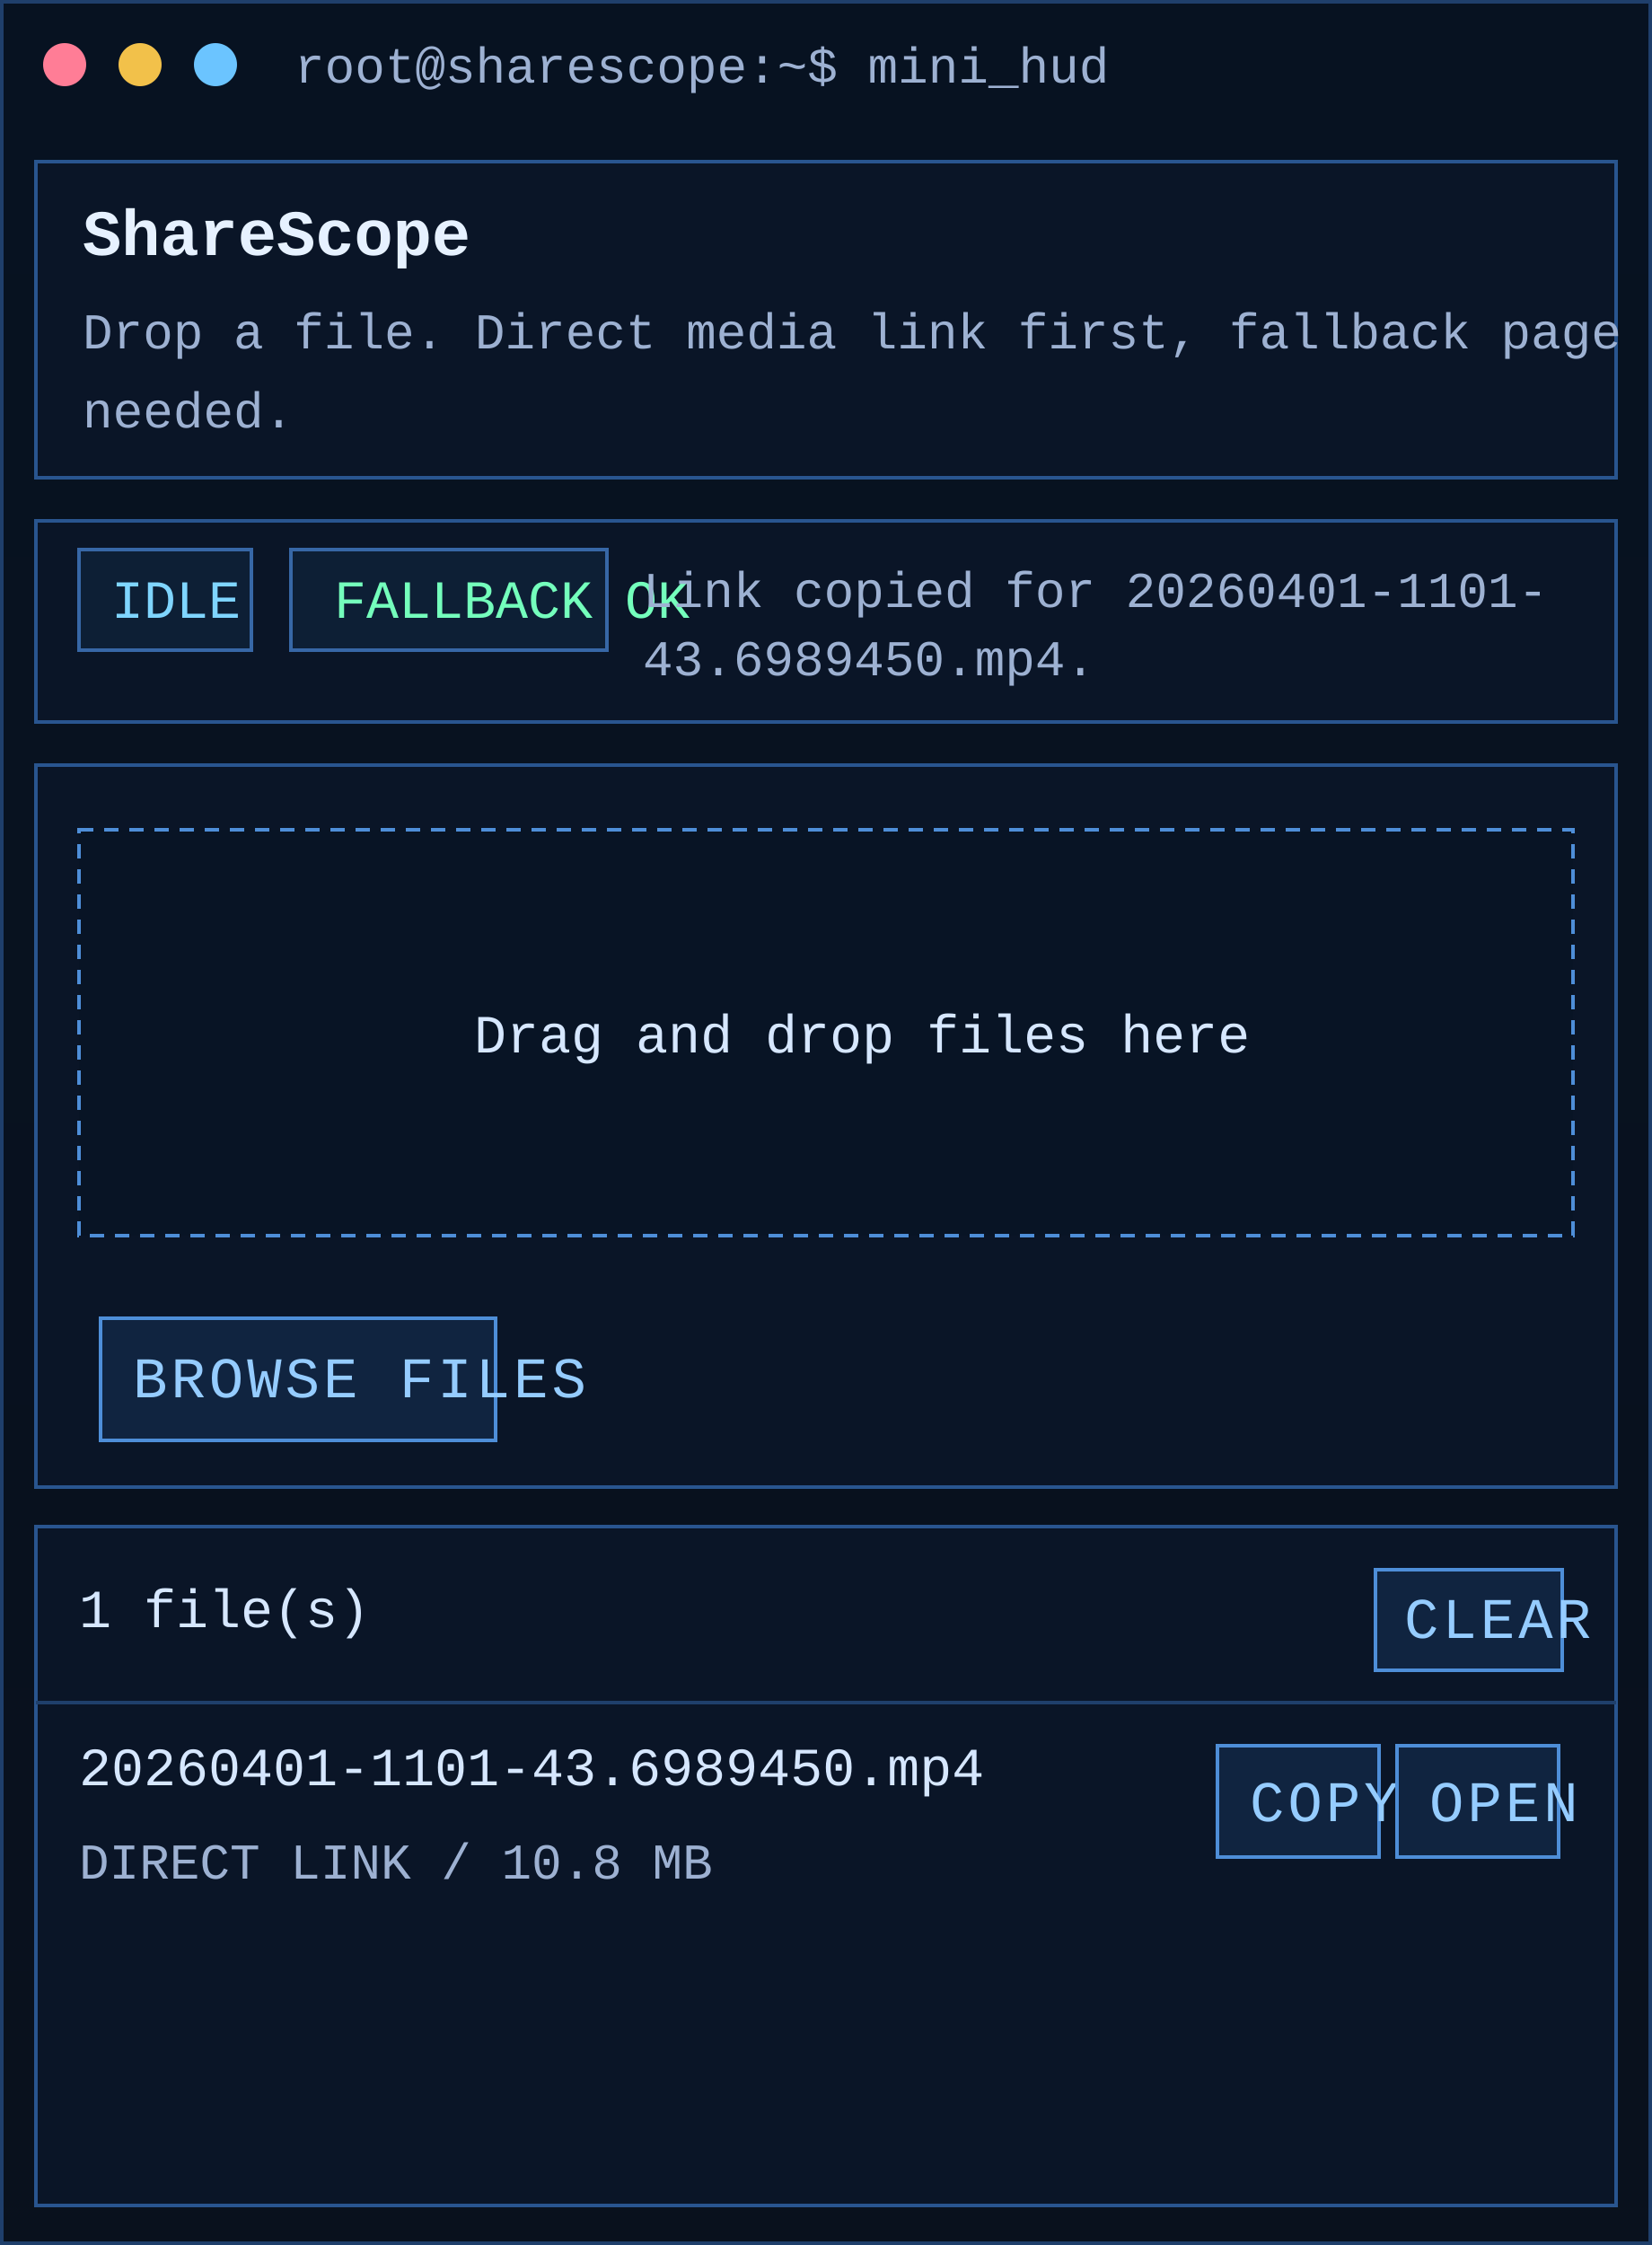
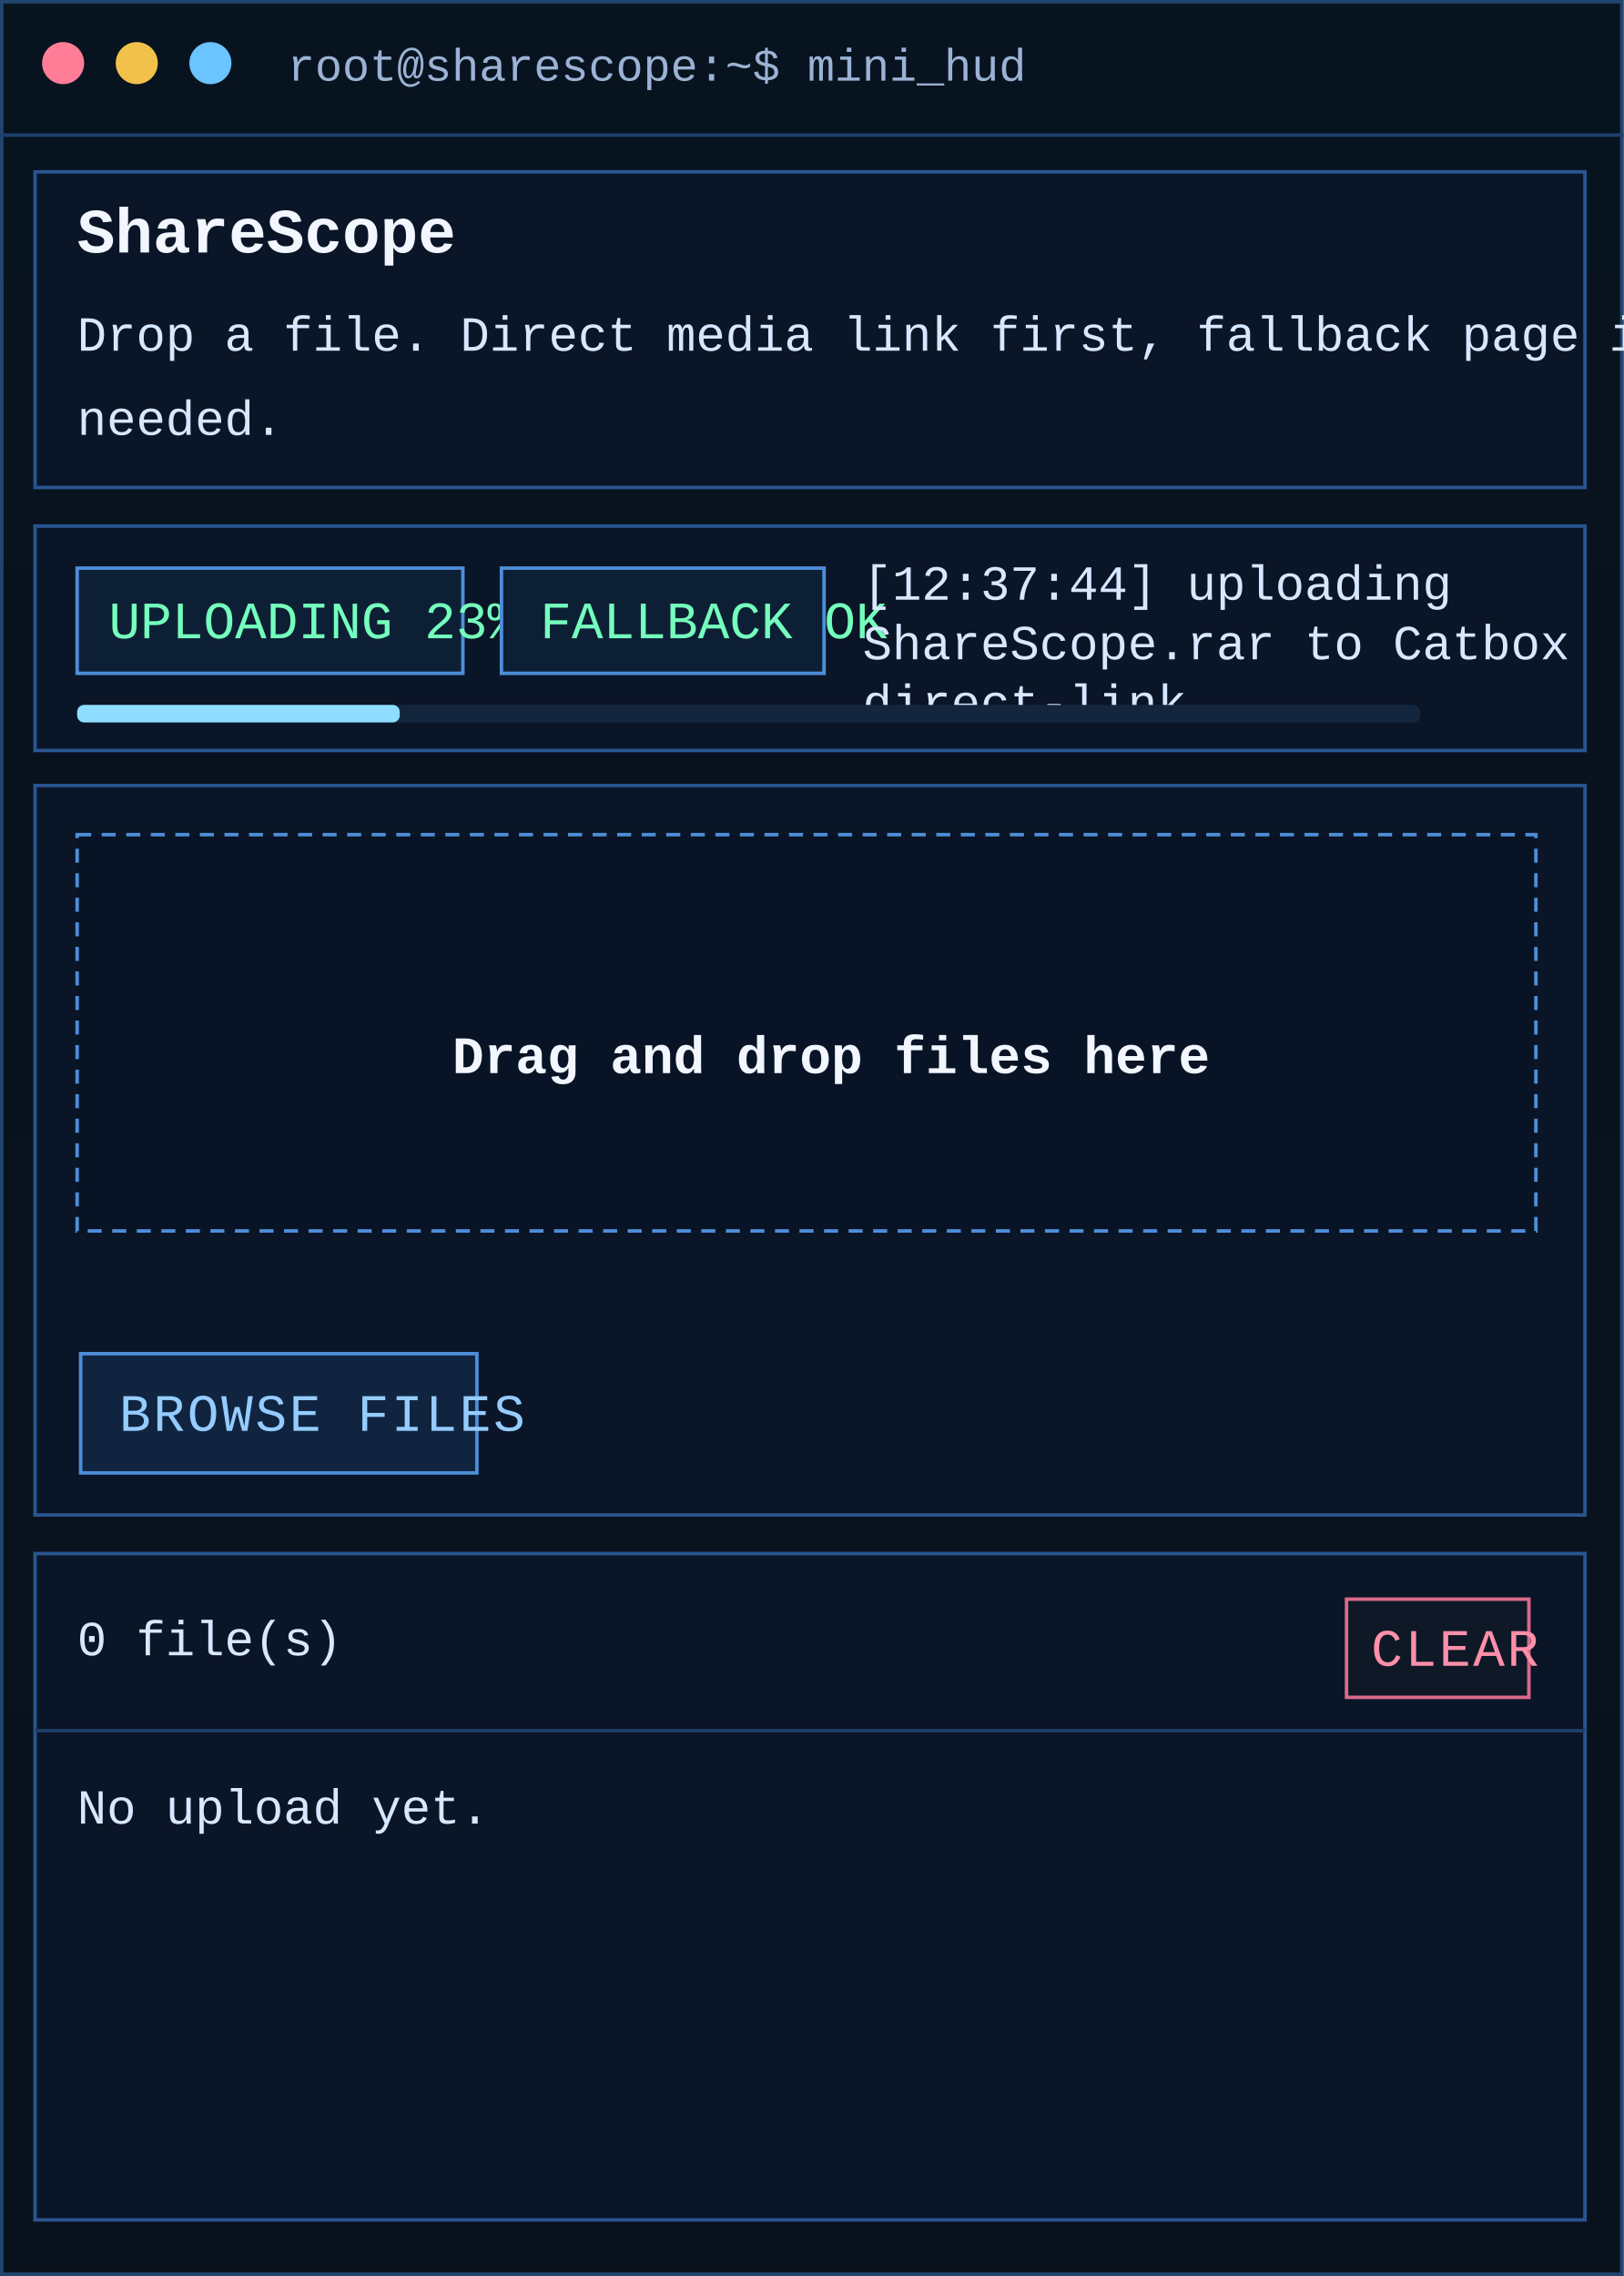
- <svg xmlns="http://www.w3.org/2000/svg" width="460" height="625" viewBox="0 0 460 625" role="img" aria-label="ShareScope HUD preview">
+ <svg xmlns="http://www.w3.org/2000/svg" width="463" height="649" viewBox="0 0 463 649" role="img" aria-label="ShareScope HUD preview">
  <defs>
    <linearGradient id="bg" x1="0" y1="0" x2="0" y2="1">
-       <stop offset="0%" stop-color="#071221" />
-       <stop offset="100%" stop-color="#09111d" />
+       <stop offset="0%" stop-color="#081320" />
+       <stop offset="100%" stop-color="#09111c" />
    </linearGradient>
    <style>
      .bg { fill: url(#bg); }
+       .frame { fill: none; stroke: #20456f; stroke-width: 1; }
      .panel { fill: #0a1527; stroke: #29558f; stroke-width: 1; }
-       .muted { fill: #9db1d2; font: 14px 'Consolas', 'Courier New', monospace; }
-       .body { fill: #d6e7ff; font: 15px 'Consolas', 'Courier New', monospace; }
-       .title { fill: #e6f1ff; font: 700 18px 'Consolas', 'Courier New', monospace; }
+       .rule { stroke: #1f3f6b; stroke-width: 1; }
+       .title { fill: #f1f6ff; font: 700 18px 'Consolas', 'Courier New', monospace; }
+       .body { fill: #d7e7ff; font: 14px 'Consolas', 'Courier New', monospace; }
+       .muted { fill: #9bb2d4; font: 13px 'Consolas', 'Courier New', monospace; }
      .button { fill: #102440; stroke: #4e8ed8; stroke-width: 1; }
-       .buttonText { fill: #95ccff; font: 16px 'Consolas', 'Courier New', monospace; letter-spacing: 1px; }
-       .chip { fill: #0d1f35; stroke: #3767a6; stroke-width: 1; }
-       .chipText { fill: #7fd5ff; font: 15px 'Consolas', 'Courier New', monospace; }
-       .okText { fill: #74ffbc; font: 15px 'Consolas', 'Courier New', monospace; }
+       .buttonDanger { fill: #0f1826; stroke: #d96a8b; stroke-width: 1; }
+       .buttonText { fill: #95ccff; font: 15px 'Consolas', 'Courier New', monospace; letter-spacing: 0.7px; }
+       .buttonDangerText { fill: #ff8faa; font: 15px 'Consolas', 'Courier New', monospace; letter-spacing: 0.7px; }
+       .chip { fill: #0d1f35; stroke: #4e8ed8; stroke-width: 1; }
+       .chipText { fill: #74ffbc; font: 15px 'Consolas', 'Courier New', monospace; }
      .drop { fill: #081425; stroke: #4e8ed8; stroke-width: 1; stroke-dasharray: 4 3; }
+       .progressTrack { fill: #13263d; }
+       .progressFill { fill: #8edcff; }
    </style>
  </defs>
-   <rect class="bg" x="0" y="0" width="460" height="625" />
-   <rect x="0.5" y="0.5" width="459" height="624" fill="none" stroke="#1f3f6b" />
+   <rect class="bg" x="0" y="0" width="463" height="649" />
+   <rect class="frame" x="0.5" y="0.5" width="462" height="648" />
  <circle cx="18" cy="18" r="6" fill="#ff7d96" />
  <circle cx="39" cy="18" r="6" fill="#f2c14a" />
  <circle cx="60" cy="18" r="6" fill="#6bc4ff" />
  <text class="muted" x="82" y="23">root@sharescope:~$ mini_hud</text>
-   <rect class="panel" x="10" y="45" width="440" height="88" />
-   <text class="title" x="23" y="71">ShareScope</text>
-   <text class="muted" x="23" y="97">Drop a file. Direct media link first, fallback page if</text>
-   <text class="muted" x="23" y="119">needed.</text>
-   <rect class="panel" x="10" y="145" width="440" height="56" />
-   <rect class="chip" x="22" y="153" width="48" height="28" />
-   <text class="chipText" x="31" y="172">IDLE</text>
-   <rect class="chip" x="81" y="153" width="88" height="28" />
-   <text class="okText" x="93" y="172">FALLBACK OK</text>
-   <text class="muted" x="179" y="169">Link copied for 20260401-1101-</text>
-   <text class="muted" x="179" y="188">43.6989450.mp4.</text>
-   <rect class="panel" x="10" y="213" width="440" height="201" />
-   <rect class="drop" x="22" y="231" width="416" height="113" />
-   <text class="body" x="132" y="293">Drag and drop files here</text>
-   <rect class="button" x="28" y="367" width="110" height="34" />
-   <text class="buttonText" x="37" y="389">BROWSE FILES</text>
-   <rect class="panel" x="10" y="425" width="440" height="189" />
-   <text class="body" x="22" y="453">1 file(s)</text>
-   <rect class="button" x="383" y="437" width="52" height="28" />
-   <text class="buttonText" x="391" y="456">CLEAR</text>
-   <line x1="10" y1="474" x2="450" y2="474" stroke="#1f3f6b" />
-   <text class="body" x="22" y="497">20260401-1101-43.6989450.mp4</text>
-   <text class="muted" x="22" y="523">DIRECT LINK / 10.8 MB</text>
-   <rect class="button" x="339" y="486" width="45" height="31" />
-   <text class="buttonText" x="348" y="507">COPY</text>
-   <rect class="button" x="389" y="486" width="45" height="31" />
-   <text class="buttonText" x="398" y="507">OPEN</text>
+   <line class="rule" x1="0" y1="38.5" x2="463" y2="38.5" />
+   <rect class="panel" x="10" y="49" width="442" height="90" />
+   <text class="title" x="22" y="72">ShareScope</text>
+   <text class="body" x="22" y="100">Drop a file. Direct media link first, fallback page if</text>
+   <text class="body" x="22" y="124">needed.</text>
+   <rect class="panel" x="10" y="150" width="442" height="64" />
+   <rect class="chip" x="22" y="162" width="110" height="30" />
+   <text class="chipText" x="31" y="182">UPLOADING 23%</text>
+   <rect class="chip" x="143" y="162" width="92" height="30" />
+   <text class="chipText" x="154" y="182">FALLBACK OK</text>
+   <text class="body" x="246" y="171">[12:37:44] uploading</text>
+   <text class="body" x="246" y="188">ShareScope.rar to Catbox</text>
+   <text class="body" x="246" y="205">direct-link</text>
+   <rect class="progressTrack" x="22" y="201" width="383" height="5" rx="2" />
+   <rect class="progressFill" x="22" y="201" width="92" height="5" rx="2" />
+   <rect class="panel" x="10" y="224" width="442" height="208" />
+   <rect class="drop" x="22" y="238" width="416" height="113" />
+   <text class="title" x="129" y="306" style="font-size:15px;font-weight:600;">Drag and drop files here</text>
+   <rect class="button" x="23" y="386" width="113" height="34" />
+   <text class="buttonText" x="34" y="408">BROWSE FILES</text>
+   <rect class="panel" x="10" y="443" width="442" height="190" />
+   <text class="body" x="22" y="472">0 file(s)</text>
+   <rect class="buttonDanger" x="384" y="456" width="52" height="28" />
+   <text class="buttonDangerText" x="391" y="475">CLEAR</text>
+   <line class="rule" x1="10" y1="493.5" x2="452" y2="493.5" />
+   <text class="body" x="22" y="520">No upload yet.</text>
</svg>
